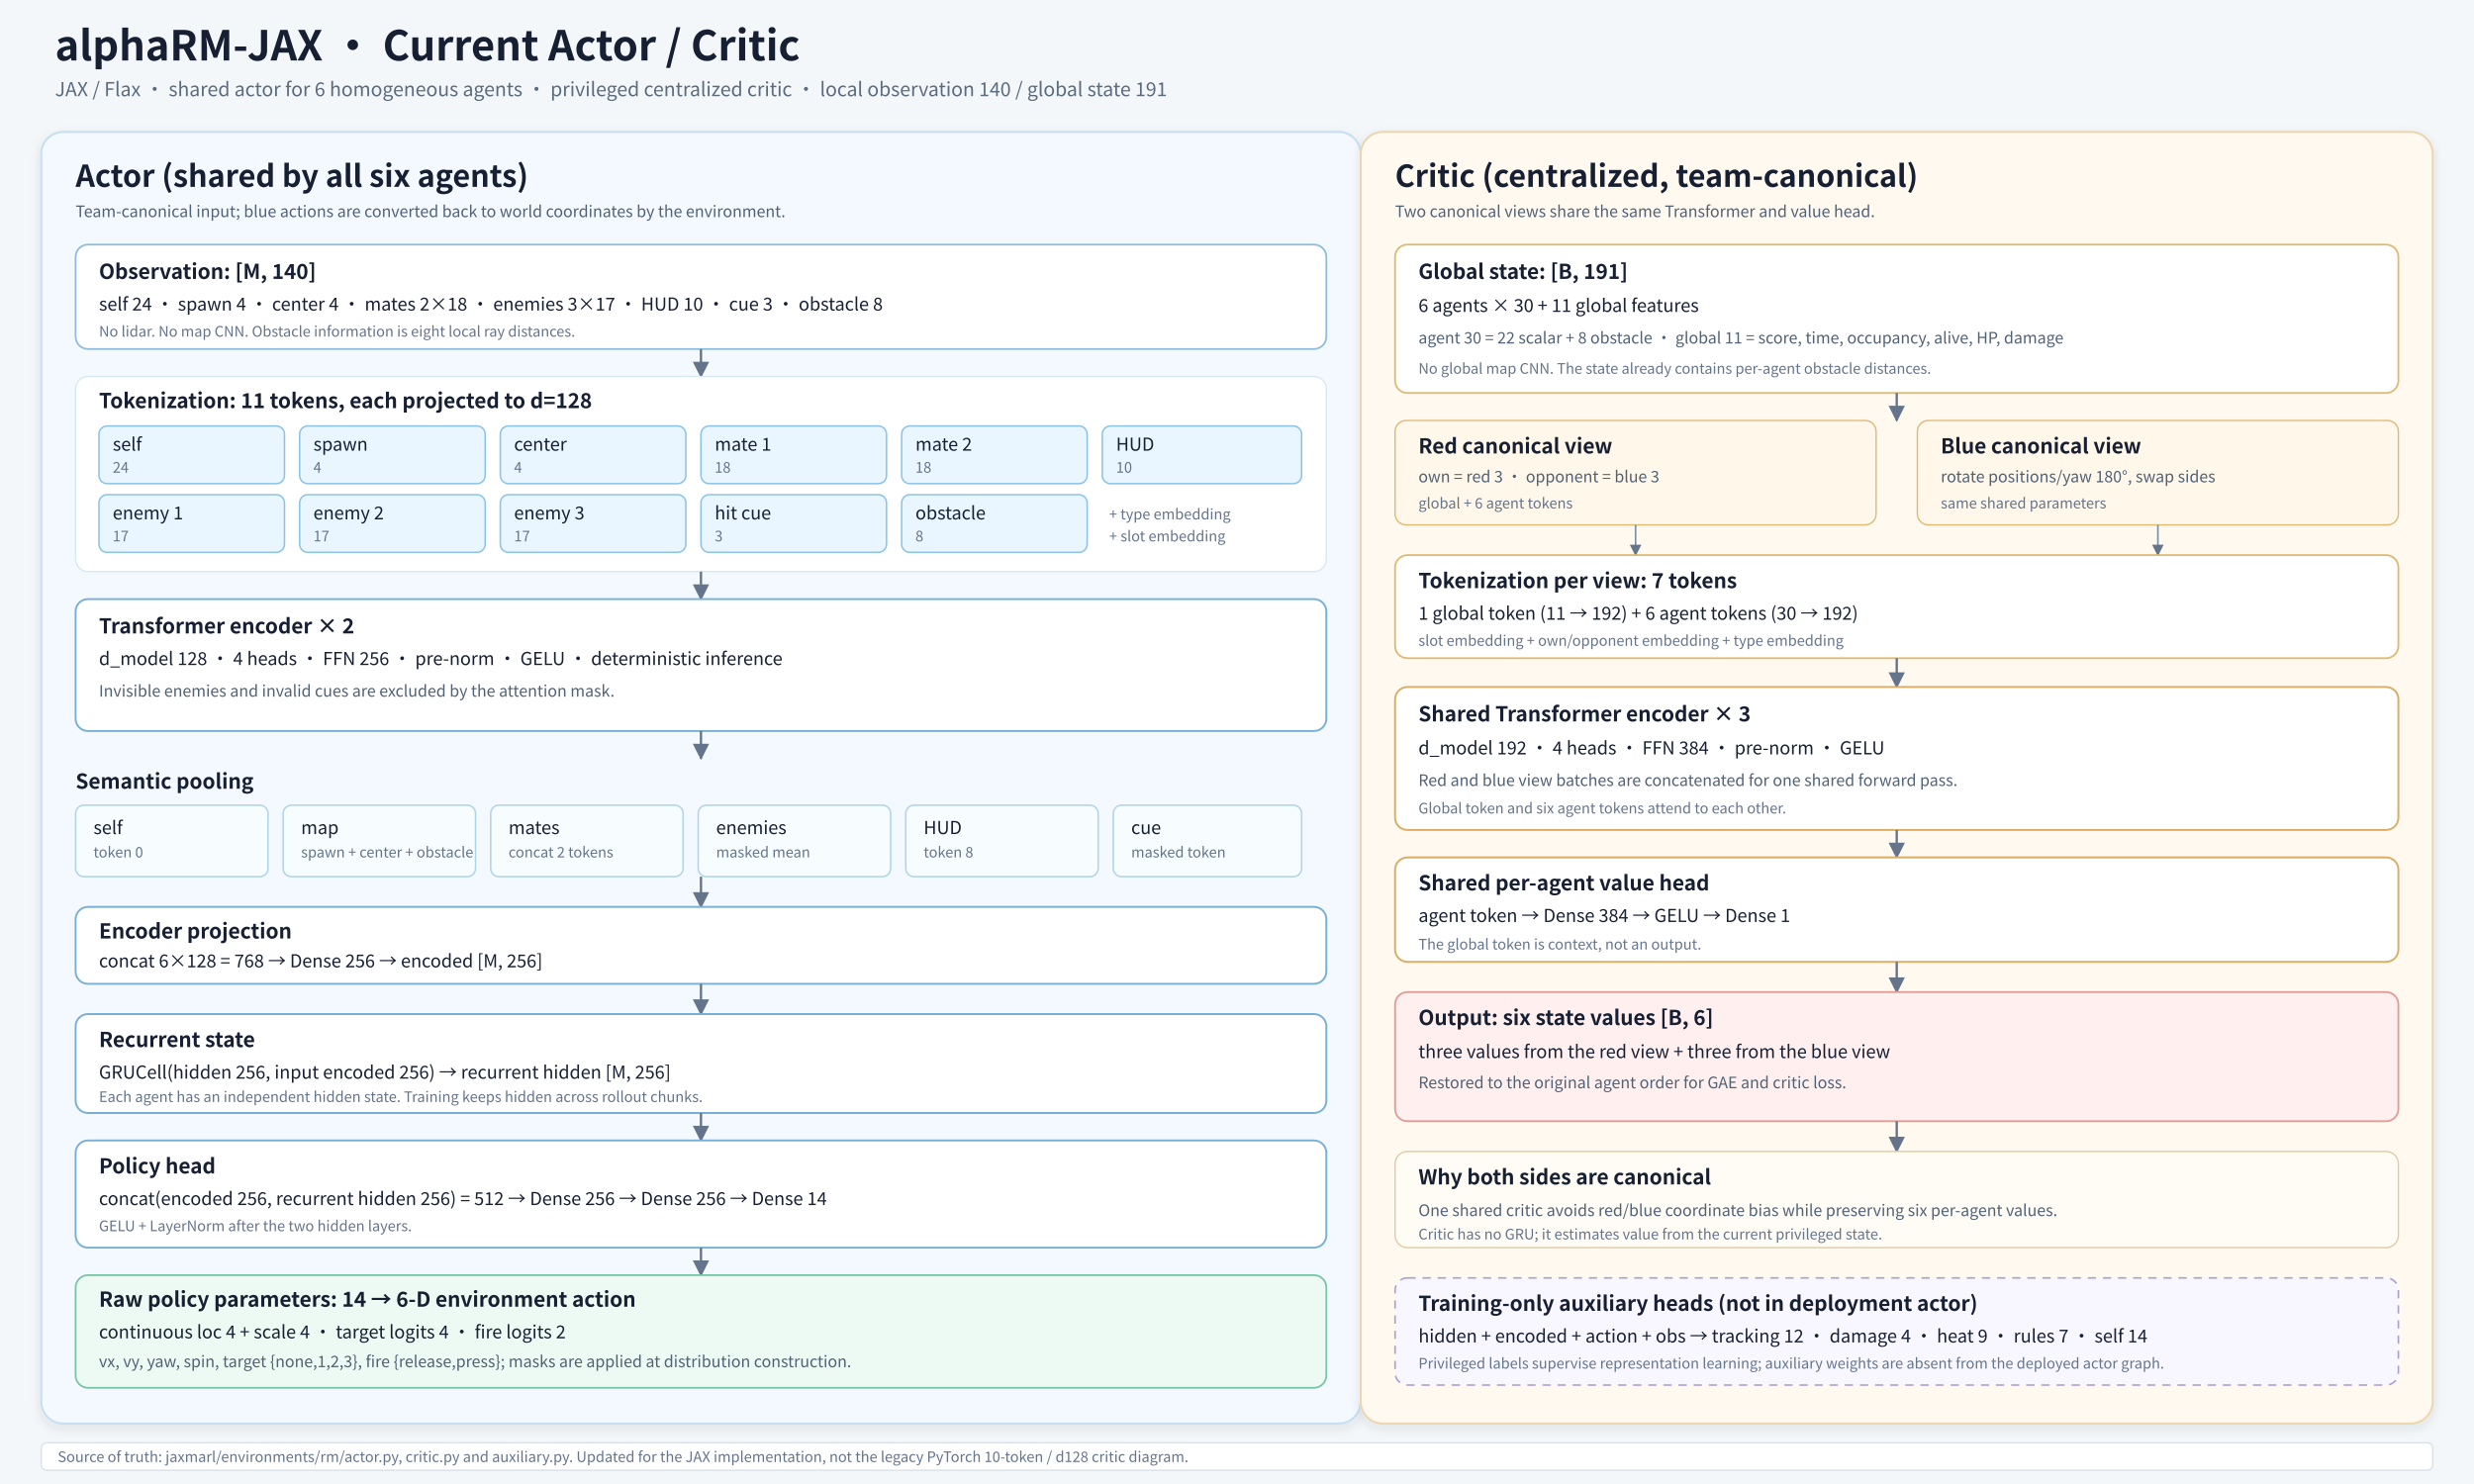
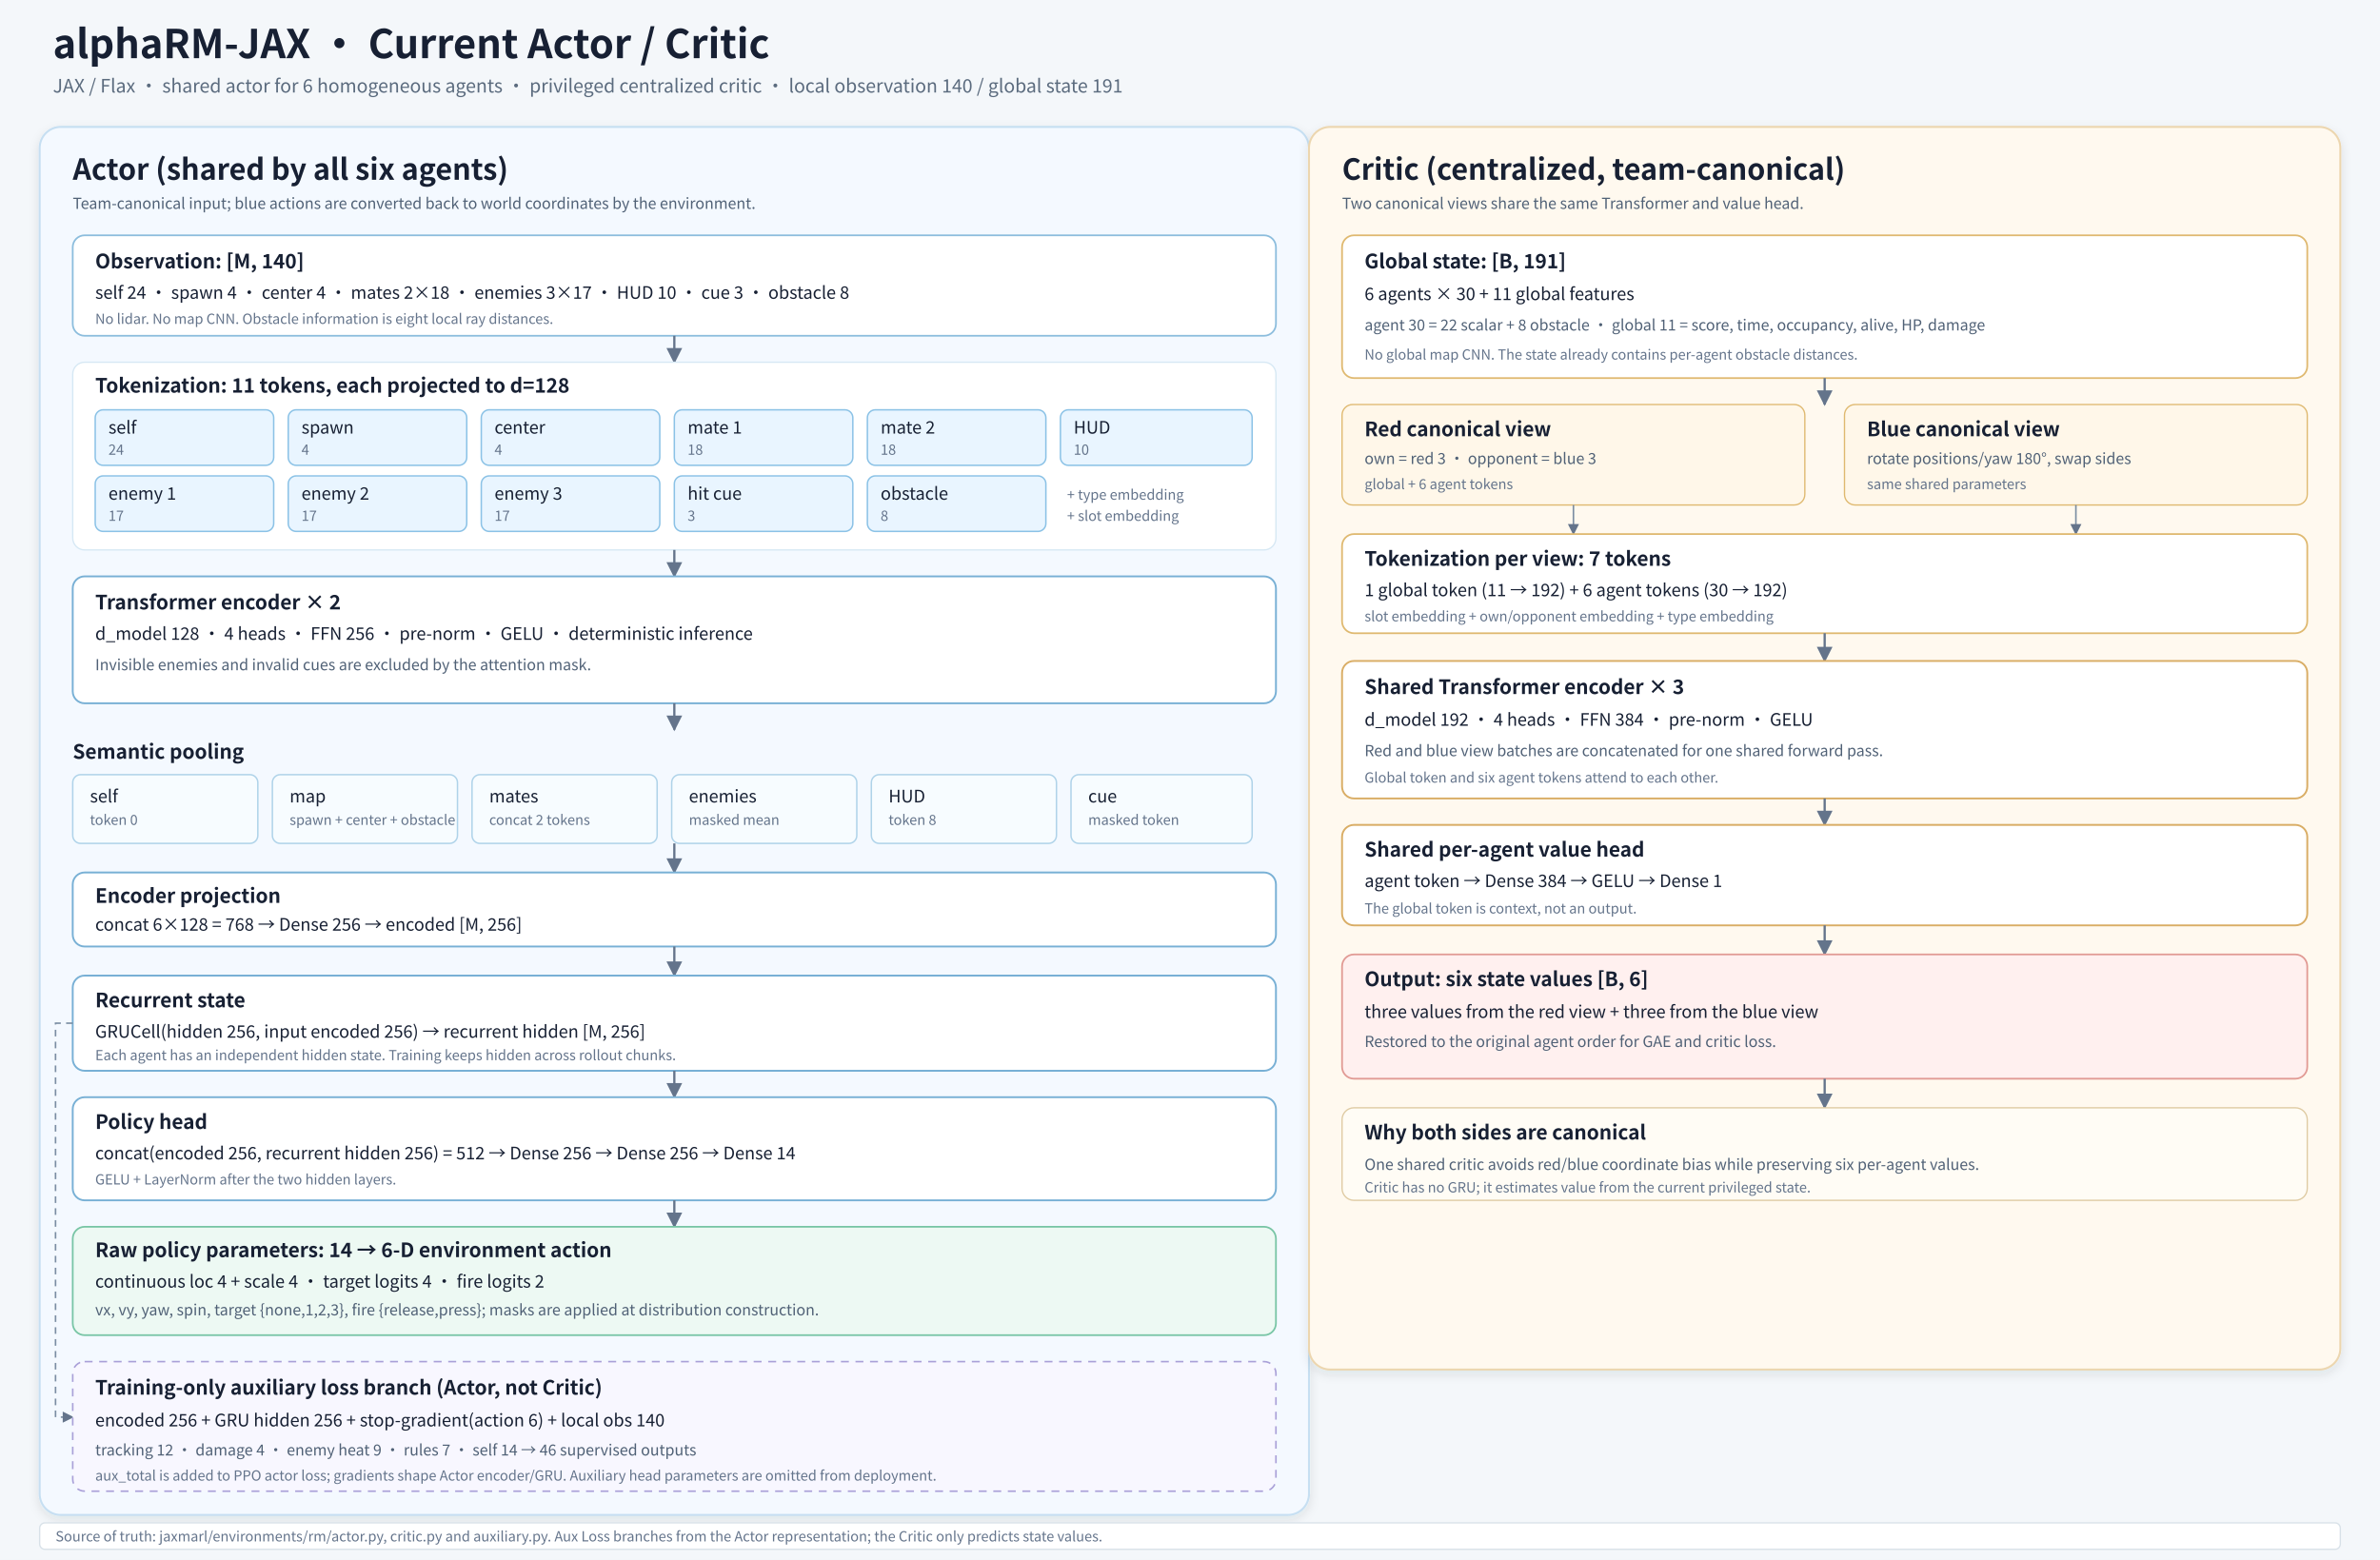
- <svg xmlns="http://www.w3.org/2000/svg" width="1800" height="1080" viewBox="0 0 1800 1080">
+ <svg xmlns="http://www.w3.org/2000/svg" width="1800" height="1180" viewBox="0 0 1800 1180">
  <defs>
    <marker id="arrow" viewBox="0 0 10 10" refX="9" refY="5" markerWidth="7" markerHeight="7" orient="auto-start-reverse">
      <path d="M0,0 L10,5 L0,10 z" fill="#64748b" />
    </marker>
    <filter id="shadow" x="-20%" y="-20%" width="140%" height="140%">
      <feDropShadow dx="0" dy="3" stdDeviation="4" flood-color="#1e293b" flood-opacity=".10" />
    </filter>
    <style>
      text { font-family:"Noto Sans CJK SC","Microsoft YaHei",sans-serif; fill:#172033; }
      .title { font-size:30px; font-weight:700; }
      .subtitle { font-size:14px; fill:#5b6b7e; }
      .panel-title { font-size:22px; font-weight:700; }
      .head { font-size:15px; font-weight:700; }
      .body { font-size:13px; }
      .small { font-size:11.5px; fill:#506176; }
      .micro { font-size:10.5px; fill:#64748b; }
      .actor-panel { fill:#f4f9ff; stroke:#c6dff2; stroke-width:1.5; }
      .critic-panel { fill:#fff9ef; stroke:#ecd6af; stroke-width:1.5; }
      .input { fill:#fff; stroke:#8cbddd; stroke-width:1.3; }
      .token { fill:#e9f5ff; stroke:#8bc2e6; stroke-width:1.1; }
      .module { fill:#fff; stroke:#78b0d5; stroke-width:1.4; }
      .pool { fill:#f7fcff; stroke:#afd3e9; stroke-width:1.1; }
      .output { fill:#edf9f3; stroke:#78c5a5; stroke-width:1.3; }
      .critic-input { fill:#fff; stroke:#dfb970; stroke-width:1.3; }
      .critic-token { fill:#fff2dc; stroke:#ddb36e; stroke-width:1.1; }
      .critic-module { fill:#fff; stroke:#d9ad65; stroke-width:1.4; }
      .critic-output { fill:#fff0ef; stroke:#e19a94; stroke-width:1.3; }
      .note { fill:#fffcf5; stroke:#dfcba3; stroke-width:1; }
      .aux { fill:#f8f7ff; stroke:#a9a0d8; stroke-width:1.2; stroke-dasharray:6 5; }
      .arrow { stroke:#64748b; stroke-width:1.7; fill:none; marker-end:url(#arrow); }
      .arrow-thin { stroke:#7b8ea3; stroke-width:1.2; fill:none; marker-end:url(#arrow); }
    </style>
  </defs>
-   <rect width="1800" height="1080" fill="#f4f7fa" />
+   <rect width="1800" height="1180" fill="#f4f7fa" />
  <text x="40" y="44" class="title">alphaRM-JAX · Current Actor / Critic</text>
  <text x="40" y="70" class="subtitle">
    JAX / Flax · shared actor for 6 homogeneous agents · privileged centralized critic · local observation 140 / global state 191
  </text>
-   <rect x="30" y="96" width="960" height="940" rx="16" class="actor-panel" filter="url(#shadow)" />
+   <rect x="30" y="96" width="960" height="1050" rx="16" class="actor-panel" filter="url(#shadow)" />
  <text x="55" y="136" class="panel-title">Actor (shared by all six agents)</text>
  <text x="55" y="158" class="small">Team-canonical input; blue actions are converted back to world coordinates by the environment.</text>
  <rect x="55" y="178" width="910" height="76" rx="9" class="input" />
  <text x="72" y="203" class="head">Observation: [M, 140]</text>
  <text x="72" y="226" class="body">
    self 24 · spawn 4 · center 4 · mates 2×18 · enemies 3×17 · HUD 10 · cue 3 · obstacle 8
  </text>
  <text x="72" y="245" class="micro">No lidar. No map CNN. Obstacle information is eight local ray distances.</text>
  <path d="M510 254 L510 274" class="arrow" />
  <rect x="55" y="274" width="910" height="142" rx="9" fill="#fff" stroke="#d6e8f4" />
  <text x="72" y="297" class="head">Tokenization: 11 tokens, each projected to d=128</text>
  <rect x="72" y="310" width="135" height="42" rx="6" class="token" />
  <text x="82" y="328" class="body">self</text>
  <text x="82" y="344" class="micro">24</text>
  <rect x="218" y="310" width="135" height="42" rx="6" class="token" />
  <text x="228" y="328" class="body">spawn</text>
  <text x="228" y="344" class="micro">4</text>
  <rect x="364" y="310" width="135" height="42" rx="6" class="token" />
  <text x="374" y="328" class="body">center</text>
  <text x="374" y="344" class="micro">4</text>
  <rect x="510" y="310" width="135" height="42" rx="6" class="token" />
  <text x="520" y="328" class="body">mate 1</text>
  <text x="520" y="344" class="micro">18</text>
  <rect x="656" y="310" width="135" height="42" rx="6" class="token" />
  <text x="666" y="328" class="body">mate 2</text>
  <text x="666" y="344" class="micro">18</text>
  <rect x="802" y="310" width="145" height="42" rx="6" class="token" />
  <text x="812" y="328" class="body">HUD</text>
  <text x="812" y="344" class="micro">10</text>
  <rect x="72" y="360" width="135" height="42" rx="6" class="token" />
  <text x="82" y="378" class="body">enemy 1</text>
  <text x="82" y="394" class="micro">17</text>
  <rect x="218" y="360" width="135" height="42" rx="6" class="token" />
  <text x="228" y="378" class="body">enemy 2</text>
  <text x="228" y="394" class="micro">17</text>
  <rect x="364" y="360" width="135" height="42" rx="6" class="token" />
  <text x="374" y="378" class="body">enemy 3</text>
  <text x="374" y="394" class="micro">17</text>
  <rect x="510" y="360" width="135" height="42" rx="6" class="token" />
  <text x="520" y="378" class="body">hit cue</text>
  <text x="520" y="394" class="micro">3</text>
  <rect x="656" y="360" width="135" height="42" rx="6" class="token" />
  <text x="666" y="378" class="body">obstacle</text>
  <text x="666" y="394" class="micro">8</text>
  <text x="807" y="378" class="micro">+ type embedding</text>
  <text x="807" y="394" class="micro">+ slot embedding</text>
  <path d="M510 416 L510 436" class="arrow" />
  <rect x="55" y="436" width="910" height="96" rx="9" class="module" />
  <text x="72" y="461" class="head">Transformer encoder × 2</text>
  <text x="72" y="484" class="body">d_model 128 · 4 heads · FFN 256 · pre-norm · GELU · deterministic inference</text>
  <text x="72" y="507" class="small">Invisible enemies and invalid cues are excluded by the attention mask.</text>
  <path d="M510 532 L510 552" class="arrow" />
  <text x="55" y="574" class="head">Semantic pooling</text>
  <rect x="55" y="586" width="140" height="52" rx="6" class="pool" />
  <text x="68" y="607" class="body">self</text>
  <text x="68" y="624" class="micro">token 0</text>
  <rect x="206" y="586" width="140" height="52" rx="6" class="pool" />
  <text x="219" y="607" class="body">map</text>
  <text x="219" y="624" class="micro">spawn + center + obstacle</text>
  <rect x="357" y="586" width="140" height="52" rx="6" class="pool" />
  <text x="370" y="607" class="body">mates</text>
  <text x="370" y="624" class="micro">concat 2 tokens</text>
  <rect x="508" y="586" width="140" height="52" rx="6" class="pool" />
  <text x="521" y="607" class="body">enemies</text>
  <text x="521" y="624" class="micro">masked mean</text>
  <rect x="659" y="586" width="140" height="52" rx="6" class="pool" />
  <text x="672" y="607" class="body">HUD</text>
  <text x="672" y="624" class="micro">token 8</text>
  <rect x="810" y="586" width="137" height="52" rx="6" class="pool" />
  <text x="823" y="607" class="body">cue</text>
  <text x="823" y="624" class="micro">masked token</text>
  <path d="M510 638 L510 660" class="arrow" />
  <rect x="55" y="660" width="910" height="56" rx="9" class="module" />
  <text x="72" y="683" class="head">Encoder projection</text>
  <text x="72" y="704" class="body">concat 6×128 = 768 → Dense 256 → encoded [M, 256]</text>
  <path d="M510 716 L510 738" class="arrow" />
  <rect x="55" y="738" width="910" height="72" rx="9" class="module" />
  <text x="72" y="762" class="head">Recurrent state</text>
  <text x="72" y="785" class="body">GRUCell(hidden 256, input encoded 256) → recurrent hidden [M, 256]</text>
  <text x="72" y="802" class="micro">Each agent has an independent hidden state. Training keeps hidden across rollout chunks.</text>
  <path d="M510 810 L510 830" class="arrow" />
  <rect x="55" y="830" width="910" height="78" rx="9" class="module" />
  <text x="72" y="854" class="head">Policy head</text>
  <text x="72" y="877" class="body">concat(encoded 256, recurrent hidden 256) = 512 → Dense 256 → Dense 256 → Dense 14</text>
  <text x="72" y="896" class="micro">GELU + LayerNorm after the two hidden layers.</text>
  <path d="M510 908 L510 928" class="arrow" />
  <rect x="55" y="928" width="910" height="82" rx="9" class="output" />
  <text x="72" y="951" class="head">Raw policy parameters: 14 → 6-D environment action</text>
  <text x="72" y="974" class="body">continuous loc 4 + scale 4 · target logits 4 · fire logits 2</text>
  <text x="72" y="995" class="small">vx, vy, yaw, spin, target {none,1,2,3}, fire {release,press}; masks are applied at distribution construction.</text>
+   <path d="M55 774 H42 V1072 H55" class="arrow-thin" stroke-dasharray="5 4" />
+   <rect x="55" y="1030" width="910" height="98" rx="9" class="aux" />
+   <text x="72" y="1055" class="head">Training-only auxiliary loss branch (Actor, not Critic)</text>
+   <text x="72" y="1079" class="body">encoded 256 + GRU hidden 256 + stop-gradient(action 6) + local obs 140</text>
+   <text x="72" y="1101" class="small">tracking 12 · damage 4 · enemy heat 9 · rules 7 · self 14 → 46 supervised outputs</text>
+   <text x="72" y="1120" class="micro">aux_total is added to PPO actor loss; gradients shape Actor encoder/GRU. Auxiliary head parameters are omitted from deployment.</text>
  <rect x="990" y="96" width="780" height="940" rx="16" class="critic-panel" filter="url(#shadow)" />
  <text x="1015" y="136" class="panel-title">Critic (centralized, team-canonical)</text>
  <text x="1015" y="158" class="small">Two canonical views share the same Transformer and value head.</text>
  <rect x="1015" y="178" width="730" height="108" rx="9" class="critic-input" />
  <text x="1032" y="203" class="head">Global state: [B, 191]</text>
  <text x="1032" y="227" class="body">6 agents × 30 + 11 global features</text>
  <text x="1032" y="250" class="small">agent 30 = 22 scalar + 8 obstacle · global 11 = score, time, occupancy, alive, HP, damage</text>
  <text x="1032" y="272" class="micro">No global map CNN. The state already contains per-agent obstacle distances.</text>
  <path d="M1380 286 L1380 306" class="arrow" />
  <rect x="1015" y="306" width="350" height="76" rx="8" fill="#fff7e9" stroke="#dfb970" />
  <text x="1032" y="330" class="head">Red canonical view</text>
  <text x="1032" y="351" class="small">own = red 3 · opponent = blue 3</text>
  <text x="1032" y="370" class="micro">global + 6 agent tokens</text>
  <rect x="1395" y="306" width="350" height="76" rx="8" fill="#fff7e9" stroke="#dfb970" />
  <text x="1412" y="330" class="head">Blue canonical view</text>
  <text x="1412" y="351" class="small">rotate positions/yaw 180°, swap sides</text>
  <text x="1412" y="370" class="micro">same shared parameters</text>
  <path d="M1190 382 L1190 404" class="arrow-thin" />
  <path d="M1570 382 L1570 404" class="arrow-thin" />
  <rect x="1015" y="404" width="730" height="75" rx="9" class="critic-input" />
  <text x="1032" y="428" class="head">Tokenization per view: 7 tokens</text>
  <text x="1032" y="451" class="body">1 global token (11 → 192) + 6 agent tokens (30 → 192)</text>
  <text x="1032" y="470" class="micro">slot embedding + own/opponent embedding + type embedding</text>
  <path d="M1380 479 L1380 500" class="arrow" />
  <rect x="1015" y="500" width="730" height="104" rx="9" class="critic-module" />
  <text x="1032" y="525" class="head">Shared Transformer encoder × 3</text>
  <text x="1032" y="549" class="body">d_model 192 · 4 heads · FFN 384 · pre-norm · GELU</text>
  <text x="1032" y="572" class="small">Red and blue view batches are concatenated for one shared forward pass.</text>
  <text x="1032" y="592" class="micro">Global token and six agent tokens attend to each other.</text>
  <path d="M1380 604 L1380 624" class="arrow" />
  <rect x="1015" y="624" width="730" height="76" rx="9" class="critic-module" />
  <text x="1032" y="648" class="head">Shared per-agent value head</text>
  <text x="1032" y="671" class="body">agent token → Dense 384 → GELU → Dense 1</text>
  <text x="1032" y="691" class="micro">The global token is context, not an output.</text>
  <path d="M1380 700 L1380 722" class="arrow" />
  <rect x="1015" y="722" width="730" height="94" rx="9" class="critic-output" />
  <text x="1032" y="746" class="head">Output: six state values [B, 6]</text>
  <text x="1032" y="770" class="body">three values from the red view + three from the blue view</text>
  <text x="1032" y="792" class="small">Restored to the original agent order for GAE and critic loss.</text>
  <path d="M1380 816 L1380 838" class="arrow" />
  <rect x="1015" y="838" width="730" height="70" rx="9" class="note" />
  <text x="1032" y="862" class="head">Why both sides are canonical</text>
  <text x="1032" y="885" class="small">One shared critic avoids red/blue coordinate bias while preserving six per-agent values.</text>
  <text x="1032" y="902" class="micro">Critic has no GRU; it estimates value from the current privileged state.</text>
-   <rect x="1015" y="930" width="730" height="78" rx="9" class="aux" />
-   <text x="1032" y="954" class="head">Training-only auxiliary heads (not in deployment actor)</text>
-   <text x="1032" y="977" class="body">hidden + encoded + action + obs → tracking 12 · damage 4 · heat 9 · rules 7 · self 14</text>
-   <text x="1032" y="996" class="micro">Privileged labels supervise representation learning; auxiliary weights are absent from the deployed actor graph.</text>
-   <rect x="30" y="1050" width="1740" height="20" rx="4" fill="#fff" stroke="#d8e1e8" />
-   <text x="42" y="1064" class="micro">
-     Source of truth: jaxmarl/environments/rm/actor.py, critic.py and auxiliary.py. Updated for the JAX implementation, not the legacy PyTorch 10-token / d128 critic diagram.
+   <rect x="30" y="1152" width="1740" height="20" rx="4" fill="#fff" stroke="#d8e1e8" />
+   <text x="42" y="1166" class="micro">
+     Source of truth: jaxmarl/environments/rm/actor.py, critic.py and auxiliary.py. Aux Loss branches from the Actor representation; the Critic only predicts state values.
  </text>
</svg>
